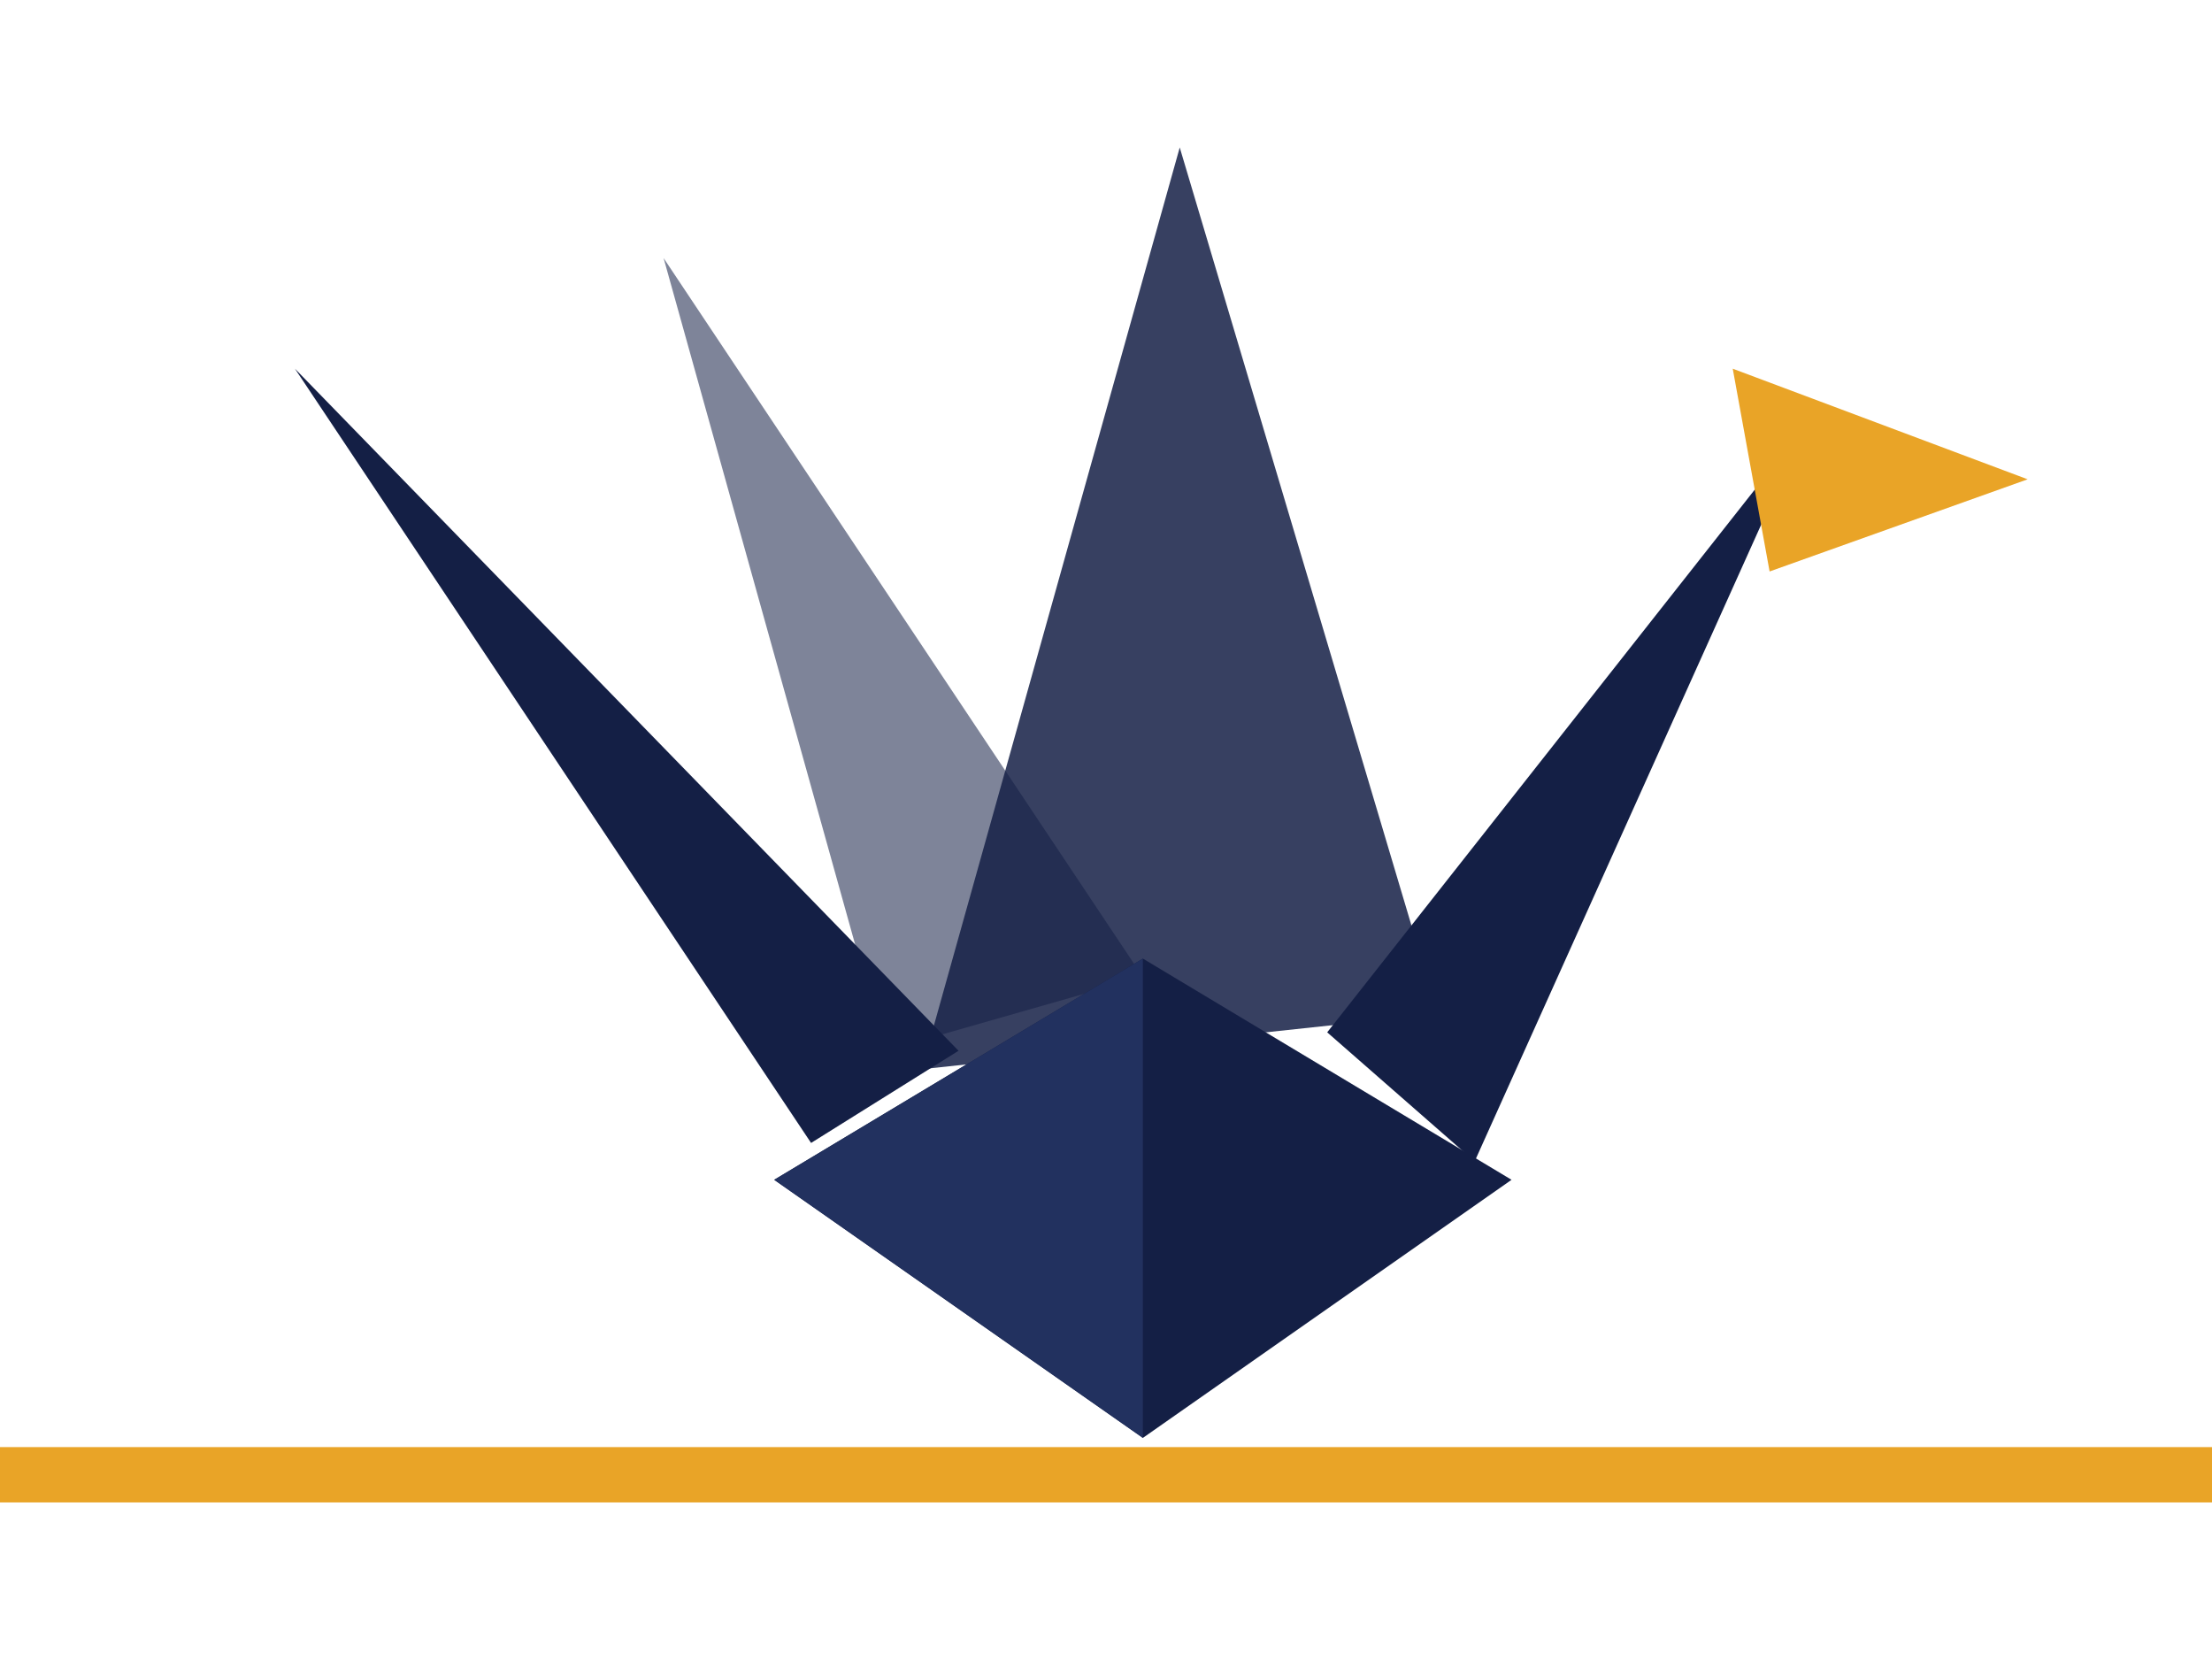
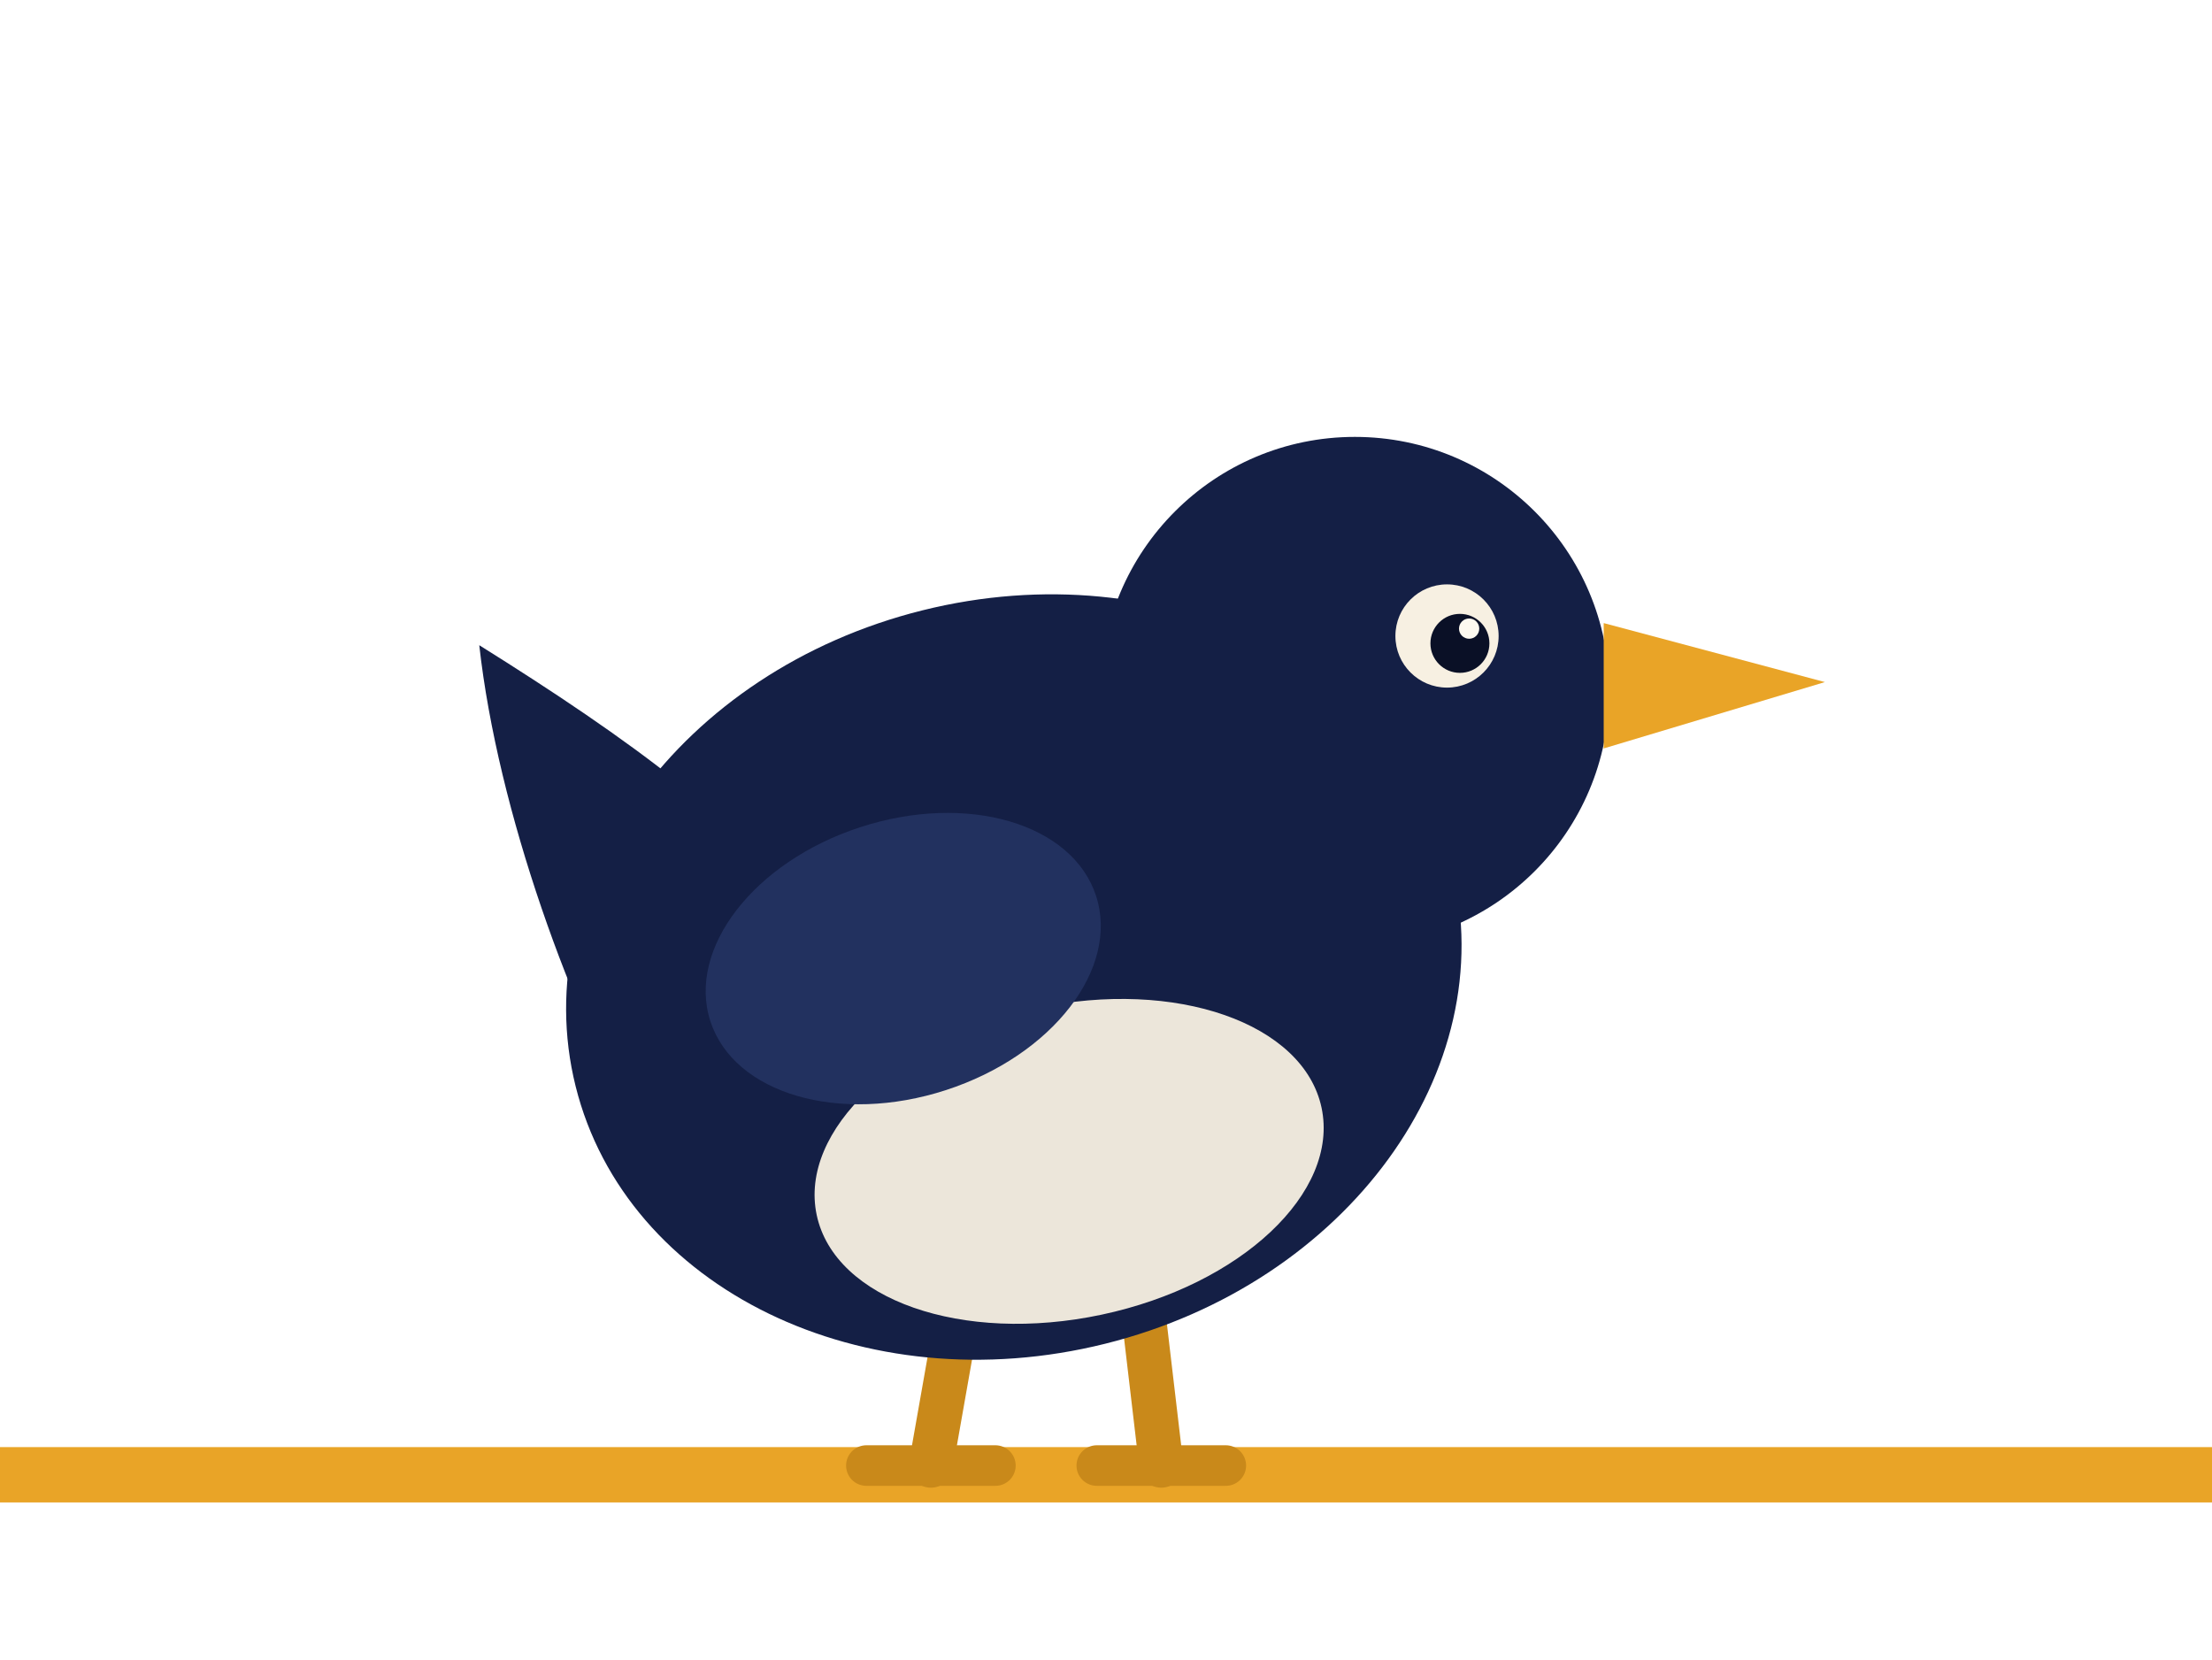
<svg xmlns="http://www.w3.org/2000/svg" width="600" height="450" viewBox="0 0 120 90" role="img" aria-labelledby="title description">
  <path d="M-4 80 H124" stroke="#E9A427" stroke-width="3" stroke-linecap="round" />
+   <path d="M52 71 L50.5 79.5 M62 71 L63 79.5" stroke="#C9891A" stroke-width="2.4" stroke-linecap="round" />
+   <path d="M47 79.5 H54 M59.5 79.5 H66.5" stroke="#C9891A" stroke-width="2.2" stroke-linecap="round" />
  <g fill="#141F45">
-     <polygon points="48,57 36,14 62,53" opacity="0.55" />
-     <polygon points="50,58 64,8 78,55" opacity="0.85" />
-     <polygon points="44,62 16,20 52,57" />
-     <polygon points="42,64 62,52 82,64 62,78" />
-     <polygon points="42,64 62,52 62,78" fill="#22315F" />
-     <polygon points="72,56 98,23 80,63" />
+     <path d="M26 35 C 34 40, 41 45, 44 50 C 43 56, 40 61, 35 62 C 31 55, 27 44, 26 35 Z" />
+     <ellipse cx="55" cy="53" rx="24.5" ry="20.5" transform="rotate(-14 55 53)" />
+     <circle cx="65" cy="43" r="11" />
+     <circle cx="73.5" cy="37.5" r="13.8" />
  </g>
-   <polygon points="94,20 110,26 96,31" fill="#E9A427" />
+   <ellipse cx="58" cy="63" rx="14" ry="8.5" transform="rotate(-12 58 63)" fill="#F7F0E2" opacity="0.95" />
+   <ellipse cx="49" cy="52" rx="11" ry="7.5" transform="rotate(-18 49 52)" fill="#22315F" />
+   <polygon points="87,33.8 99,37 87,40.6" fill="#E9A427" />
+   <circle cx="78.5" cy="34.5" r="2.8" fill="#F7F0E2" />
+   <circle cx="79.2" cy="34.9" r="1.6" fill="#0A1026" />
+   <circle cx="79.7" cy="34.1" r="0.55" fill="#FDF9F0" />
</svg>
